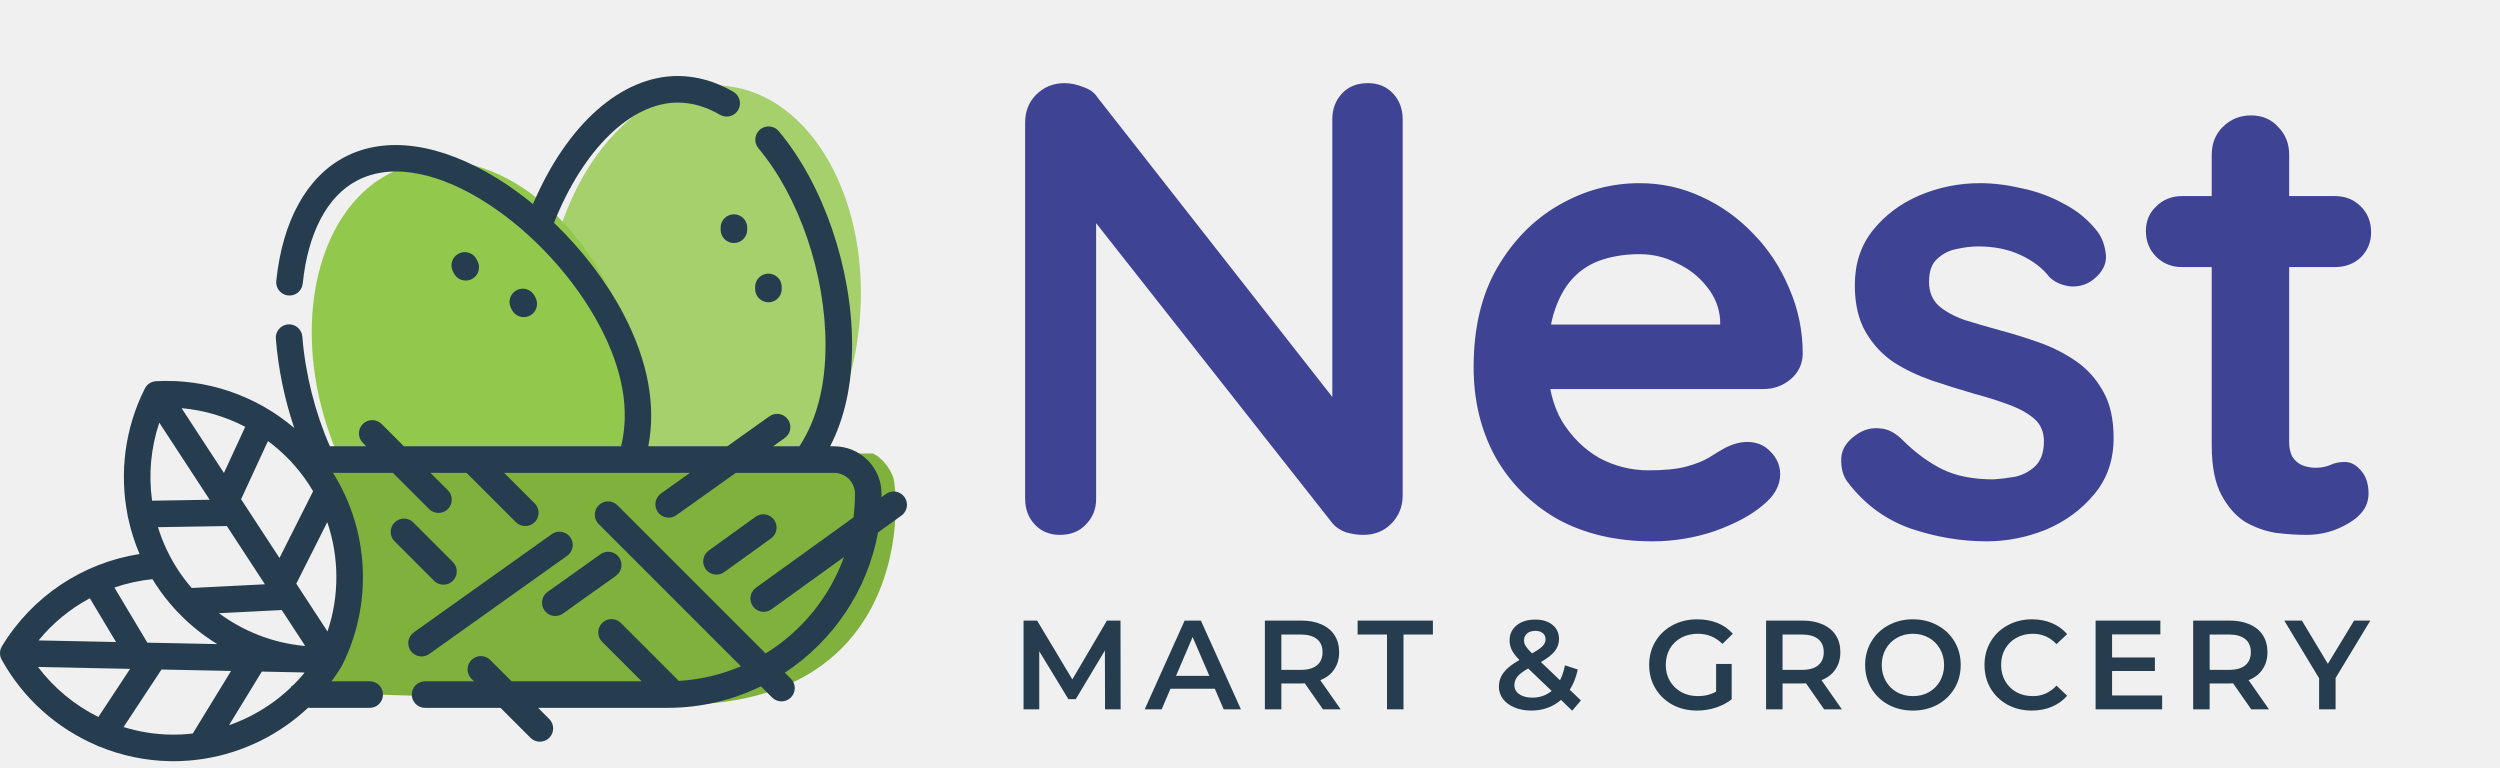
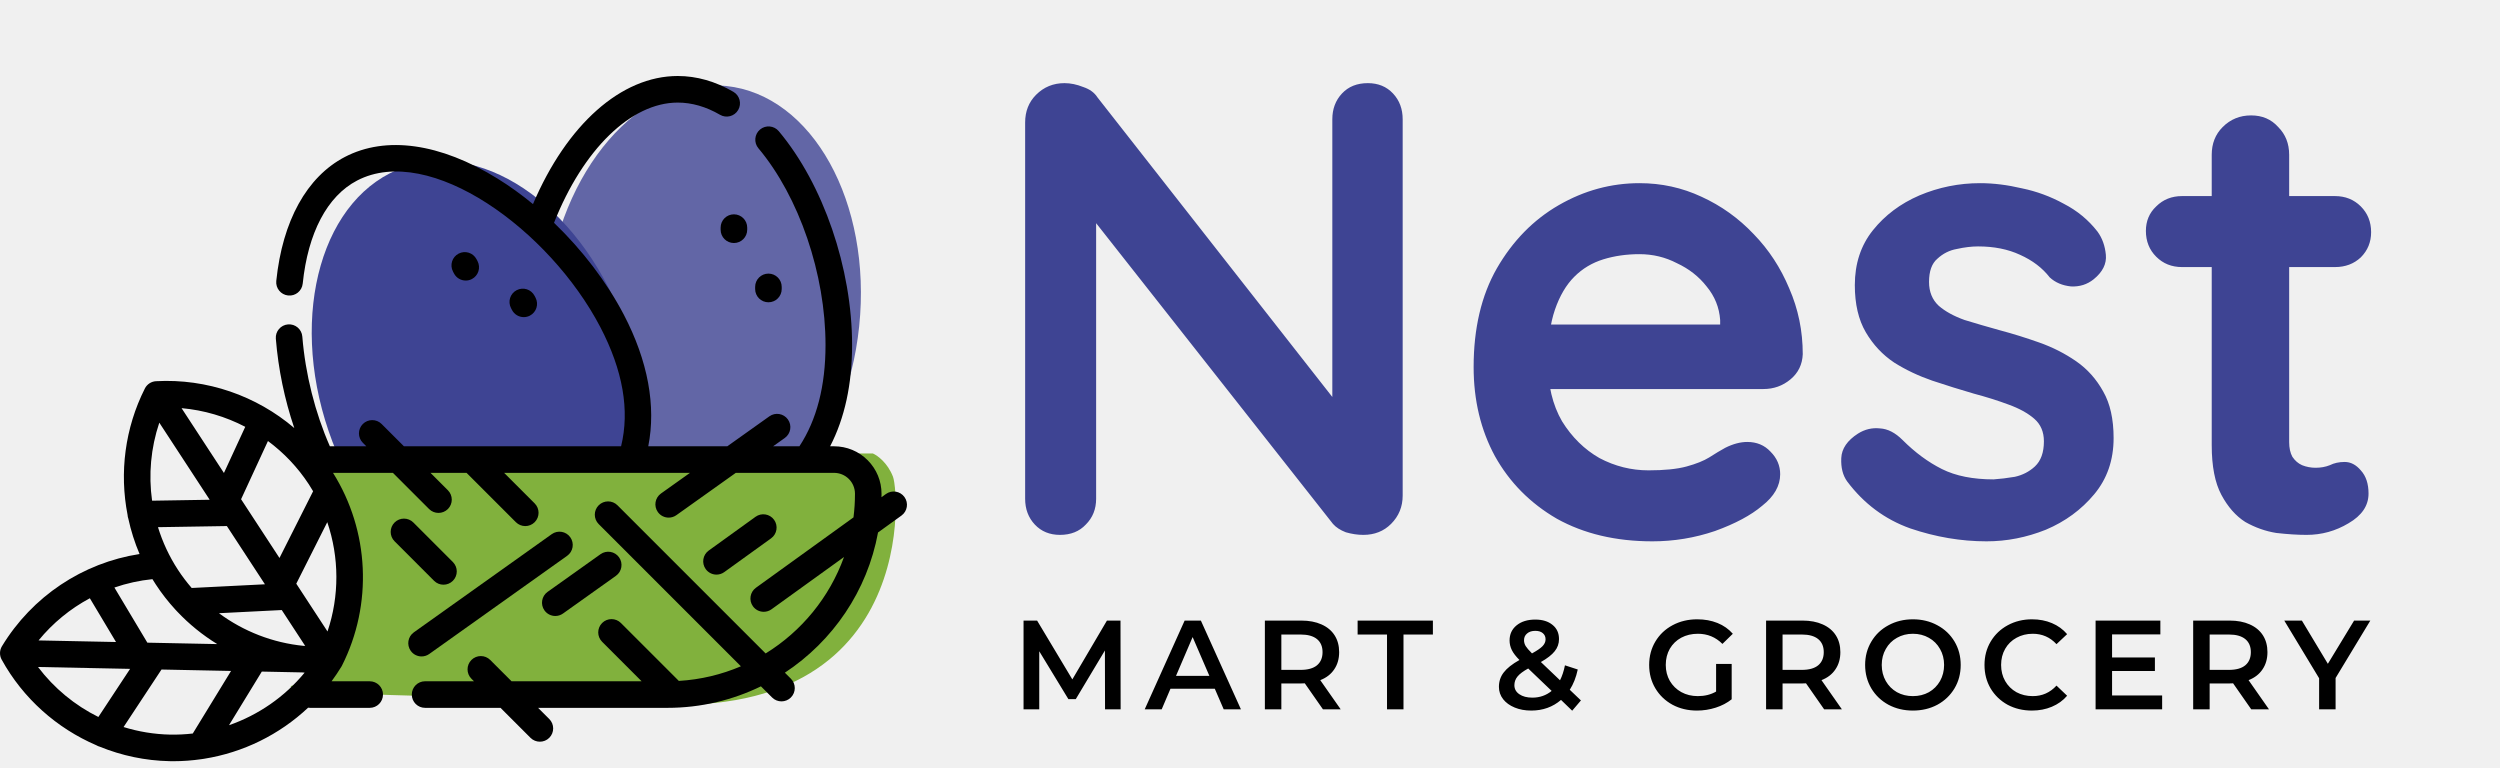
<svg xmlns="http://www.w3.org/2000/svg" width="215" height="66" viewBox="0 0 215 66" fill="none">
  <g clip-path="url(#clip0)">
-     <ellipse opacity="0.8" cx="60.443" cy="26.667" rx="13.519" ry="19.377" transform="rotate(5.91321 60.4431 26.6666)" fill="#92C84B" />
-     <ellipse cx="41.055" cy="32.706" rx="13.519" ry="19.377" transform="rotate(-18.8509 41.0546 32.7057)" fill="#92C84B" />
+     <ellipse opacity="0.8" cx="60.443" cy="26.667" rx="13.519" ry="19.377" transform="rotate(5.91321 60.4431 26.6666)" fill="#3e4493" />
+     <ellipse cx="41.055" cy="32.706" rx="13.519" ry="19.377" transform="rotate(-18.8509 41.0546 32.7057)" fill="#3e4493" />
    <path d="M27 39H75.071C75.455 39.167 76.337 39.8 76.797 41C77.373 42.5 79 64.5 51.5 60C29.862 60 24.813 59.333 25.005 59C29 58 29.5 54 30 51C30.5 48 27 39 27 39Z" fill="#81B13D" />
-     <path d="M63.117 18.432C62.486 18.432 61.974 18.944 61.974 19.575V19.757C61.974 20.389 62.486 20.9 63.117 20.9C63.748 20.9 64.26 20.389 64.26 19.757V19.575C64.26 18.944 63.748 18.432 63.117 18.432Z" fill="#253D4E" />
-     <path d="M66.085 23.53C65.454 23.53 64.942 24.041 64.942 24.672V24.855C64.942 25.486 65.454 25.997 66.085 25.997C66.716 25.997 67.227 25.486 67.227 24.855V24.672C67.227 24.041 66.716 23.53 66.085 23.53Z" fill="#253D4E" />
-     <path d="M41.067 22.457L40.982 22.295C40.69 21.735 40 21.518 39.441 21.811C38.881 22.103 38.665 22.793 38.957 23.352L39.041 23.514C39.245 23.905 39.643 24.128 40.055 24.128C40.233 24.128 40.414 24.087 40.583 23.998C41.142 23.706 41.359 23.016 41.067 22.457Z" fill="#253D4E" />
-     <path d="M46.057 25.602L45.972 25.44C45.68 24.88 44.99 24.663 44.431 24.956C43.871 25.248 43.655 25.938 43.947 26.497L44.031 26.659C44.235 27.05 44.633 27.273 45.045 27.273C45.223 27.273 45.404 27.232 45.573 27.143C46.132 26.851 46.349 26.161 46.057 25.602Z" fill="#253D4E" />
-     <path d="M38.947 48.334L35.549 44.935C35.103 44.489 34.379 44.489 33.933 44.935C33.487 45.381 33.487 46.105 33.933 46.551L37.331 49.95C37.555 50.173 37.847 50.284 38.139 50.284C38.432 50.284 38.724 50.173 38.947 49.95C39.394 49.503 39.394 48.78 38.947 48.334Z" fill="#253D4E" />
-     <path d="M49.045 46.205C48.68 45.691 47.966 45.57 47.452 45.936L35.591 54.381C35.077 54.746 34.957 55.46 35.323 55.974C35.546 56.287 35.898 56.454 36.255 56.454C36.484 56.454 36.715 56.385 36.916 56.242L48.777 47.798C49.291 47.432 49.411 46.719 49.045 46.205Z" fill="#253D4E" />
-     <path d="M53.239 47.928C52.873 47.414 52.16 47.294 51.645 47.66L47.092 50.901C46.578 51.267 46.458 51.981 46.824 52.495C47.047 52.808 47.399 52.975 47.756 52.975C47.985 52.975 48.217 52.906 48.418 52.763L52.97 49.521C53.484 49.156 53.604 48.442 53.239 47.928Z" fill="#253D4E" />
-     <path d="M77.784 42.744C77.415 42.232 76.701 42.116 76.189 42.485L75.808 42.76C75.81 42.662 75.812 42.564 75.812 42.466C75.812 41.376 75.388 40.35 74.616 39.575C73.844 38.805 72.818 38.381 71.728 38.381H71.39C72.644 35.958 73.28 33.041 73.28 29.673C73.28 23.068 70.805 15.848 66.973 11.28C66.567 10.797 65.847 10.734 65.363 11.139C64.88 11.545 64.817 12.266 65.222 12.749C68.729 16.93 70.995 23.573 70.995 29.673C70.995 33.188 70.24 36.114 68.749 38.381H66.487L67.492 37.666C68.007 37.3 68.126 36.586 67.76 36.072C67.395 35.558 66.682 35.438 66.167 35.804L62.547 38.381H55.751C56.436 34.912 55.722 31.036 53.653 27.071C52.171 24.234 50.067 21.488 47.646 19.162C50.139 12.856 54.265 8.822 58.286 8.822C59.5 8.822 60.724 9.175 61.922 9.872C62.468 10.189 63.167 10.004 63.484 9.458C63.801 8.913 63.616 8.213 63.071 7.896C61.519 6.994 59.909 6.536 58.286 6.536C53.422 6.536 48.745 10.716 45.837 17.552C44.846 16.737 43.82 15.995 42.774 15.35C37.852 12.31 33.191 11.654 29.65 13.502C26.385 15.209 24.293 18.993 23.76 24.158C23.695 24.786 24.151 25.347 24.779 25.412C25.408 25.478 25.968 25.02 26.033 24.393C26.484 20.016 28.145 16.867 30.708 15.528C36.949 12.27 47.255 19.757 51.627 28.129C53.571 31.853 54.169 35.297 53.413 38.381H40.602C40.599 38.381 40.596 38.381 40.593 38.381H34.738L32.82 36.464C32.374 36.018 31.65 36.018 31.204 36.464C30.758 36.91 30.758 37.633 31.204 38.08L31.506 38.381H28.369C27.096 35.489 26.259 32.167 26 28.945C25.95 28.316 25.399 27.846 24.77 27.898C24.141 27.948 23.672 28.499 23.722 29.128C23.933 31.747 24.474 34.352 25.308 36.811C22.051 34.036 17.798 32.545 13.418 32.783C13.01 32.805 12.645 33.044 12.46 33.408C10.742 36.811 10.259 40.651 10.972 44.288C10.978 44.398 11 44.504 11.036 44.603C11.26 45.641 11.583 46.66 12.002 47.646C7.111 48.405 2.769 51.287 0.165 55.581C-0.046 55.931 -0.055 56.367 0.142 56.725C1.983 60.066 4.885 62.633 8.294 64.096C8.385 64.149 8.48 64.19 8.578 64.216C10.461 64.983 12.491 65.417 14.579 65.46C14.693 65.463 14.807 65.464 14.921 65.464C15.733 65.464 16.539 65.402 17.332 65.287C17.407 65.282 17.481 65.273 17.553 65.254C20.911 64.72 24.033 63.178 26.498 60.861C26.554 60.869 26.611 60.875 26.669 60.875H31.796C32.427 60.875 32.938 60.364 32.938 59.732C32.938 59.101 32.427 58.59 31.796 58.59H28.515C28.815 58.183 29.099 57.763 29.364 57.326C29.372 57.313 29.378 57.299 29.386 57.285C29.393 57.273 29.401 57.262 29.407 57.249C32.069 51.977 31.767 45.653 28.64 40.666H33.791L36.902 43.777C37.125 44 37.417 44.111 37.71 44.111C38.002 44.111 38.294 44 38.518 43.777C38.964 43.331 38.964 42.607 38.518 42.161L37.023 40.666H40.124L44.366 44.908C44.589 45.131 44.882 45.243 45.174 45.243C45.466 45.243 45.759 45.131 45.982 44.908C46.428 44.462 46.428 43.738 45.982 43.292L43.356 40.666H54.271C54.272 40.666 54.273 40.667 54.275 40.667C54.276 40.667 54.277 40.666 54.278 40.666H59.338L56.843 42.442C56.329 42.808 56.209 43.522 56.575 44.036C56.798 44.349 57.15 44.516 57.507 44.516C57.736 44.516 57.968 44.447 58.169 44.304L63.278 40.666H69.345C69.345 40.666 69.346 40.666 69.347 40.666C69.348 40.666 69.348 40.666 69.349 40.666H71.729C72.209 40.666 72.662 40.853 73.001 41.191C73.341 41.532 73.528 41.985 73.528 42.465C73.528 43.153 73.484 43.831 73.4 44.496L65.011 50.546C64.499 50.915 64.383 51.629 64.752 52.141C64.976 52.451 65.325 52.615 65.68 52.615C65.912 52.615 66.145 52.545 66.347 52.4L72.584 47.903C71.338 51.37 68.936 54.29 65.845 56.197L53.103 43.455C52.657 43.009 51.934 43.009 51.487 43.455C51.041 43.902 51.041 44.625 51.487 45.071L63.717 57.301C62.061 58.009 60.264 58.446 58.38 58.559L53.398 53.578C52.952 53.132 52.229 53.132 51.783 53.578C51.336 54.024 51.336 54.748 51.783 55.194L55.178 58.589H43.993L42.159 56.756C41.713 56.31 40.99 56.31 40.544 56.756C40.097 57.203 40.097 57.926 40.544 58.372L40.761 58.589H36.556C35.925 58.589 35.414 59.101 35.414 59.732C35.414 60.363 35.925 60.875 36.556 60.875H43.045L45.622 63.452C45.845 63.675 46.138 63.786 46.43 63.786C46.722 63.786 47.015 63.675 47.238 63.452C47.684 63.005 47.684 62.282 47.238 61.836L46.277 60.875H57.401C60.282 60.875 63.01 60.209 65.44 59.025L66.4 59.984C66.623 60.208 66.916 60.319 67.208 60.319C67.5 60.319 67.793 60.208 68.016 59.984C68.462 59.538 68.462 58.815 68.016 58.368L67.499 57.851C71.618 55.139 74.589 50.82 75.511 45.792L77.526 44.339C78.037 43.97 78.153 43.256 77.784 42.744ZM26.56 41.651C26.688 41.847 26.809 42.047 26.927 42.248L24.035 47.986L20.733 42.933L23.044 37.928C24.409 38.939 25.606 40.192 26.56 41.651ZM22.784 50.249L16.485 50.566C16.06 50.076 15.665 49.556 15.306 49.006C14.554 47.856 13.981 46.62 13.586 45.337L19.511 45.241L22.784 50.249ZM21.091 36.706L19.258 40.676L15.614 35.101C17.541 35.272 19.401 35.825 21.091 36.706ZM13.7 36.35L18.033 42.979L13.079 43.06C12.765 40.823 12.969 38.522 13.7 36.35ZM13.11 49.807C13.202 49.958 13.296 50.108 13.393 50.256C13.9 51.033 14.468 51.758 15.086 52.43C15.131 52.489 15.182 52.543 15.237 52.592C16.263 53.679 17.424 54.619 18.684 55.392L12.673 55.269L9.839 50.528C10.888 50.166 11.985 49.922 13.11 49.807ZM7.727 51.449L9.977 55.213L3.316 55.076C4.543 53.577 6.045 52.348 7.727 51.449ZM8.46 61.66C6.436 60.656 4.651 59.19 3.27 57.361L11.188 57.523L8.46 61.66ZM16.579 63.082C15.935 63.156 15.283 63.189 14.625 63.176C13.252 63.147 11.908 62.923 10.627 62.525L13.889 57.579L19.87 57.702L16.579 63.082ZM19.694 62.368L22.516 57.756L25.985 57.828C26.056 57.834 26.127 57.839 26.199 57.845C24.48 59.932 22.218 61.491 19.694 62.368ZM26.118 55.545C23.467 55.285 20.947 54.302 18.83 52.736L24.231 52.464L26.246 55.548L26.118 55.545ZM28.166 54.307L25.48 50.197L28.146 44.907C29.177 47.936 29.195 51.25 28.166 54.307Z" fill="#253D4E" />
-     <path d="M66.571 44.703C66.202 44.191 65.488 44.075 64.976 44.444L60.95 47.347C60.438 47.717 60.322 48.431 60.691 48.943C60.915 49.252 61.264 49.417 61.619 49.417C61.851 49.417 62.084 49.347 62.286 49.201L66.313 46.298C66.825 45.929 66.94 45.215 66.571 44.703Z" fill="#253D4E" />
+     <path d="M63.117 18.432C62.486 18.432 61.974 18.944 61.974 19.575V19.757C61.974 20.389 62.486 20.9 63.117 20.9C63.748 20.9 64.26 20.389 64.26 19.757V19.575C64.26 18.944 63.748 18.432 63.117 18.432Z" fill="#000000" />
+     <path d="M66.085 23.53C65.454 23.53 64.942 24.041 64.942 24.672V24.855C64.942 25.486 65.454 25.997 66.085 25.997C66.716 25.997 67.227 25.486 67.227 24.855V24.672C67.227 24.041 66.716 23.53 66.085 23.53Z" fill="#000000" />
+     <path d="M41.067 22.457L40.982 22.295C40.69 21.735 40 21.518 39.441 21.811C38.881 22.103 38.665 22.793 38.957 23.352L39.041 23.514C39.245 23.905 39.643 24.128 40.055 24.128C40.233 24.128 40.414 24.087 40.583 23.998C41.142 23.706 41.359 23.016 41.067 22.457Z" fill="#000000" />
+     <path d="M46.057 25.602L45.972 25.44C45.68 24.88 44.99 24.663 44.431 24.956C43.871 25.248 43.655 25.938 43.947 26.497L44.031 26.659C44.235 27.05 44.633 27.273 45.045 27.273C45.223 27.273 45.404 27.232 45.573 27.143C46.132 26.851 46.349 26.161 46.057 25.602Z" fill="#000000" />
+     <path d="M38.947 48.334L35.549 44.935C35.103 44.489 34.379 44.489 33.933 44.935C33.487 45.381 33.487 46.105 33.933 46.551L37.331 49.95C37.555 50.173 37.847 50.284 38.139 50.284C38.432 50.284 38.724 50.173 38.947 49.95C39.394 49.503 39.394 48.78 38.947 48.334Z" fill="#000000" />
+     <path d="M49.045 46.205C48.68 45.691 47.966 45.57 47.452 45.936L35.591 54.381C35.077 54.746 34.957 55.46 35.323 55.974C35.546 56.287 35.898 56.454 36.255 56.454C36.484 56.454 36.715 56.385 36.916 56.242L48.777 47.798C49.291 47.432 49.411 46.719 49.045 46.205Z" fill="#000000" />
+     <path d="M53.239 47.928C52.873 47.414 52.16 47.294 51.645 47.66L47.092 50.901C46.578 51.267 46.458 51.981 46.824 52.495C47.047 52.808 47.399 52.975 47.756 52.975C47.985 52.975 48.217 52.906 48.418 52.763L52.97 49.521C53.484 49.156 53.604 48.442 53.239 47.928Z" fill="#000000" />
+     <path d="M77.784 42.744C77.415 42.232 76.701 42.116 76.189 42.485L75.808 42.76C75.81 42.662 75.812 42.564 75.812 42.466C75.812 41.376 75.388 40.35 74.616 39.575C73.844 38.805 72.818 38.381 71.728 38.381H71.39C72.644 35.958 73.28 33.041 73.28 29.673C73.28 23.068 70.805 15.848 66.973 11.28C66.567 10.797 65.847 10.734 65.363 11.139C64.88 11.545 64.817 12.266 65.222 12.749C68.729 16.93 70.995 23.573 70.995 29.673C70.995 33.188 70.24 36.114 68.749 38.381H66.487L67.492 37.666C68.007 37.3 68.126 36.586 67.76 36.072C67.395 35.558 66.682 35.438 66.167 35.804L62.547 38.381H55.751C56.436 34.912 55.722 31.036 53.653 27.071C52.171 24.234 50.067 21.488 47.646 19.162C50.139 12.856 54.265 8.822 58.286 8.822C59.5 8.822 60.724 9.175 61.922 9.872C62.468 10.189 63.167 10.004 63.484 9.458C63.801 8.913 63.616 8.213 63.071 7.896C61.519 6.994 59.909 6.536 58.286 6.536C53.422 6.536 48.745 10.716 45.837 17.552C44.846 16.737 43.82 15.995 42.774 15.35C37.852 12.31 33.191 11.654 29.65 13.502C26.385 15.209 24.293 18.993 23.76 24.158C23.695 24.786 24.151 25.347 24.779 25.412C25.408 25.478 25.968 25.02 26.033 24.393C26.484 20.016 28.145 16.867 30.708 15.528C36.949 12.27 47.255 19.757 51.627 28.129C53.571 31.853 54.169 35.297 53.413 38.381H40.602C40.599 38.381 40.596 38.381 40.593 38.381H34.738L32.82 36.464C32.374 36.018 31.65 36.018 31.204 36.464C30.758 36.91 30.758 37.633 31.204 38.08L31.506 38.381H28.369C27.096 35.489 26.259 32.167 26 28.945C25.95 28.316 25.399 27.846 24.77 27.898C24.141 27.948 23.672 28.499 23.722 29.128C23.933 31.747 24.474 34.352 25.308 36.811C22.051 34.036 17.798 32.545 13.418 32.783C13.01 32.805 12.645 33.044 12.46 33.408C10.742 36.811 10.259 40.651 10.972 44.288C10.978 44.398 11 44.504 11.036 44.603C11.26 45.641 11.583 46.66 12.002 47.646C7.111 48.405 2.769 51.287 0.165 55.581C-0.046 55.931 -0.055 56.367 0.142 56.725C1.983 60.066 4.885 62.633 8.294 64.096C8.385 64.149 8.48 64.19 8.578 64.216C10.461 64.983 12.491 65.417 14.579 65.46C14.693 65.463 14.807 65.464 14.921 65.464C15.733 65.464 16.539 65.402 17.332 65.287C17.407 65.282 17.481 65.273 17.553 65.254C20.911 64.72 24.033 63.178 26.498 60.861C26.554 60.869 26.611 60.875 26.669 60.875H31.796C32.427 60.875 32.938 60.364 32.938 59.732C32.938 59.101 32.427 58.59 31.796 58.59H28.515C28.815 58.183 29.099 57.763 29.364 57.326C29.372 57.313 29.378 57.299 29.386 57.285C29.393 57.273 29.401 57.262 29.407 57.249C32.069 51.977 31.767 45.653 28.64 40.666H33.791L36.902 43.777C37.125 44 37.417 44.111 37.71 44.111C38.002 44.111 38.294 44 38.518 43.777C38.964 43.331 38.964 42.607 38.518 42.161L37.023 40.666H40.124L44.366 44.908C44.589 45.131 44.882 45.243 45.174 45.243C45.466 45.243 45.759 45.131 45.982 44.908C46.428 44.462 46.428 43.738 45.982 43.292L43.356 40.666H54.271C54.272 40.666 54.273 40.667 54.275 40.667C54.276 40.667 54.277 40.666 54.278 40.666H59.338L56.843 42.442C56.329 42.808 56.209 43.522 56.575 44.036C56.798 44.349 57.15 44.516 57.507 44.516C57.736 44.516 57.968 44.447 58.169 44.304L63.278 40.666H69.345C69.345 40.666 69.346 40.666 69.347 40.666C69.348 40.666 69.348 40.666 69.349 40.666H71.729C72.209 40.666 72.662 40.853 73.001 41.191C73.341 41.532 73.528 41.985 73.528 42.465C73.528 43.153 73.484 43.831 73.4 44.496L65.011 50.546C64.499 50.915 64.383 51.629 64.752 52.141C64.976 52.451 65.325 52.615 65.68 52.615C65.912 52.615 66.145 52.545 66.347 52.4L72.584 47.903C71.338 51.37 68.936 54.29 65.845 56.197L53.103 43.455C52.657 43.009 51.934 43.009 51.487 43.455C51.041 43.902 51.041 44.625 51.487 45.071L63.717 57.301C62.061 58.009 60.264 58.446 58.38 58.559L53.398 53.578C52.952 53.132 52.229 53.132 51.783 53.578C51.336 54.024 51.336 54.748 51.783 55.194L55.178 58.589H43.993L42.159 56.756C41.713 56.31 40.99 56.31 40.544 56.756C40.097 57.203 40.097 57.926 40.544 58.372L40.761 58.589H36.556C35.925 58.589 35.414 59.101 35.414 59.732C35.414 60.363 35.925 60.875 36.556 60.875H43.045L45.622 63.452C45.845 63.675 46.138 63.786 46.43 63.786C46.722 63.786 47.015 63.675 47.238 63.452C47.684 63.005 47.684 62.282 47.238 61.836L46.277 60.875H57.401C60.282 60.875 63.01 60.209 65.44 59.025L66.4 59.984C66.623 60.208 66.916 60.319 67.208 60.319C67.5 60.319 67.793 60.208 68.016 59.984C68.462 59.538 68.462 58.815 68.016 58.368L67.499 57.851C71.618 55.139 74.589 50.82 75.511 45.792L77.526 44.339C78.037 43.97 78.153 43.256 77.784 42.744ZM26.56 41.651C26.688 41.847 26.809 42.047 26.927 42.248L24.035 47.986L20.733 42.933L23.044 37.928C24.409 38.939 25.606 40.192 26.56 41.651ZM22.784 50.249L16.485 50.566C16.06 50.076 15.665 49.556 15.306 49.006C14.554 47.856 13.981 46.62 13.586 45.337L19.511 45.241L22.784 50.249ZM21.091 36.706L19.258 40.676L15.614 35.101C17.541 35.272 19.401 35.825 21.091 36.706ZM13.7 36.35L18.033 42.979L13.079 43.06C12.765 40.823 12.969 38.522 13.7 36.35ZM13.11 49.807C13.202 49.958 13.296 50.108 13.393 50.256C13.9 51.033 14.468 51.758 15.086 52.43C15.131 52.489 15.182 52.543 15.237 52.592C16.263 53.679 17.424 54.619 18.684 55.392L12.673 55.269L9.839 50.528C10.888 50.166 11.985 49.922 13.11 49.807ZM7.727 51.449L9.977 55.213L3.316 55.076C4.543 53.577 6.045 52.348 7.727 51.449ZM8.46 61.66C6.436 60.656 4.651 59.19 3.27 57.361L11.188 57.523L8.46 61.66ZM16.579 63.082C15.935 63.156 15.283 63.189 14.625 63.176C13.252 63.147 11.908 62.923 10.627 62.525L13.889 57.579L19.87 57.702L16.579 63.082ZM19.694 62.368L22.516 57.756L25.985 57.828C26.056 57.834 26.127 57.839 26.199 57.845C24.48 59.932 22.218 61.491 19.694 62.368ZM26.118 55.545C23.467 55.285 20.947 54.302 18.83 52.736L24.231 52.464L26.246 55.548L26.118 55.545ZM28.166 54.307L25.48 50.197L28.146 44.907C29.177 47.936 29.195 51.25 28.166 54.307Z" fill="#000000" />
+     <path d="M66.571 44.703C66.202 44.191 65.488 44.075 64.976 44.444L60.95 47.347C60.438 47.717 60.322 48.431 60.691 48.943C60.915 49.252 61.264 49.417 61.619 49.417C61.851 49.417 62.084 49.347 62.286 49.201L66.313 46.298C66.825 45.929 66.94 45.215 66.571 44.703Z" fill="#000000" />
  </g>
-   <path d="M95.033 61L95.022 55.942L92.515 60.128H91.883L89.376 56.008V61H88.025V53.37H89.191L92.221 58.428L95.197 53.37H96.363L96.374 61H95.033ZM104.474 59.234H100.659L99.906 61H98.446L101.879 53.37H103.275L106.719 61H105.237L104.474 59.234ZM104.005 58.122L102.566 54.787L101.138 58.122H104.005ZM113.772 61L112.213 58.766C112.147 58.773 112.049 58.776 111.919 58.776H110.196V61H108.779V53.37H111.919C112.58 53.37 113.154 53.479 113.641 53.697C114.135 53.915 114.513 54.227 114.774 54.634C115.036 55.041 115.167 55.525 115.167 56.084C115.167 56.658 115.025 57.152 114.742 57.566C114.465 57.981 114.066 58.289 113.543 58.493L115.298 61H113.772ZM113.739 56.084C113.739 55.597 113.579 55.223 113.259 54.961C112.939 54.7 112.471 54.569 111.853 54.569H110.196V57.61H111.853C112.471 57.61 112.939 57.479 113.259 57.218C113.579 56.949 113.739 56.571 113.739 56.084ZM119.283 54.569H116.755V53.37H123.229V54.569H120.7V61H119.283V54.569ZM135.208 61.12L134.248 60.193C133.536 60.804 132.682 61.109 131.687 61.109C131.156 61.109 130.68 61.022 130.259 60.847C129.837 60.673 129.507 60.433 129.267 60.128C129.027 59.816 128.907 59.463 128.907 59.071C128.907 58.598 129.045 58.184 129.322 57.828C129.598 57.465 130.048 57.109 130.673 56.76C130.368 56.455 130.15 56.171 130.019 55.91C129.888 55.641 129.823 55.365 129.823 55.081C129.823 54.544 130.023 54.111 130.422 53.784C130.829 53.45 131.367 53.283 132.036 53.283C132.653 53.283 133.147 53.435 133.518 53.741C133.889 54.038 134.074 54.446 134.074 54.961C134.074 55.354 133.95 55.703 133.703 56.008C133.464 56.313 133.068 56.622 132.515 56.934L134.161 58.504C134.343 58.148 134.485 57.719 134.586 57.218L135.687 57.577C135.542 58.253 135.313 58.834 135 59.321L135.96 60.237L135.208 61.12ZM132.036 54.253C131.738 54.253 131.502 54.329 131.327 54.482C131.153 54.627 131.066 54.82 131.066 55.059C131.066 55.234 131.113 55.401 131.207 55.561C131.302 55.714 131.483 55.924 131.752 56.193C132.188 55.953 132.49 55.746 132.657 55.572C132.831 55.39 132.919 55.194 132.919 54.983C132.919 54.758 132.839 54.58 132.679 54.449C132.526 54.318 132.312 54.253 132.036 54.253ZM131.785 59.997C132.417 59.997 132.969 59.805 133.442 59.419L131.425 57.49C130.989 57.73 130.68 57.962 130.499 58.188C130.324 58.406 130.237 58.653 130.237 58.929C130.237 59.249 130.379 59.507 130.662 59.703C130.946 59.899 131.32 59.997 131.785 59.997ZM147.584 57.098H148.924V60.139C148.532 60.451 148.074 60.691 147.551 60.858C147.028 61.025 146.49 61.109 145.938 61.109C145.16 61.109 144.459 60.942 143.834 60.608C143.209 60.266 142.719 59.797 142.363 59.202C142.006 58.606 141.828 57.934 141.828 57.185C141.828 56.437 142.006 55.764 142.363 55.169C142.719 54.573 143.209 54.108 143.834 53.773C144.466 53.432 145.175 53.261 145.96 53.261C146.599 53.261 147.18 53.366 147.704 53.577C148.227 53.788 148.666 54.097 149.022 54.504L148.129 55.376C147.547 54.794 146.846 54.504 146.025 54.504C145.487 54.504 145.008 54.616 144.586 54.842C144.172 55.067 143.845 55.383 143.605 55.79C143.373 56.197 143.256 56.662 143.256 57.185C143.256 57.694 143.373 58.151 143.605 58.558C143.845 58.965 144.172 59.285 144.586 59.518C145.008 59.75 145.484 59.866 146.014 59.866C146.61 59.866 147.133 59.736 147.584 59.474V57.098ZM156.875 61L155.317 58.766C155.251 58.773 155.153 58.776 155.022 58.776H153.3V61H151.883V53.37H155.022C155.684 53.37 156.258 53.479 156.745 53.697C157.239 53.915 157.617 54.227 157.878 54.634C158.14 55.041 158.271 55.525 158.271 56.084C158.271 56.658 158.129 57.152 157.846 57.566C157.569 57.981 157.17 58.289 156.647 58.493L158.401 61H156.875ZM156.843 56.084C156.843 55.597 156.683 55.223 156.363 54.961C156.043 54.7 155.575 54.569 154.957 54.569H153.3V57.61H154.957C155.575 57.61 156.043 57.479 156.363 57.218C156.683 56.949 156.843 56.571 156.843 56.084ZM164.51 61.109C163.733 61.109 163.032 60.942 162.407 60.608C161.782 60.266 161.291 59.797 160.935 59.202C160.579 58.598 160.401 57.926 160.401 57.185C160.401 56.444 160.579 55.775 160.935 55.179C161.291 54.576 161.782 54.108 162.407 53.773C163.032 53.432 163.733 53.261 164.51 53.261C165.288 53.261 165.989 53.432 166.614 53.773C167.239 54.108 167.729 54.573 168.086 55.169C168.442 55.764 168.62 56.437 168.62 57.185C168.62 57.934 168.442 58.606 168.086 59.202C167.729 59.797 167.239 60.266 166.614 60.608C165.989 60.942 165.288 61.109 164.51 61.109ZM164.51 59.866C165.019 59.866 165.477 59.754 165.884 59.529C166.291 59.296 166.61 58.976 166.843 58.569C167.075 58.155 167.192 57.694 167.192 57.185C167.192 56.676 167.075 56.218 166.843 55.812C166.61 55.397 166.291 55.078 165.884 54.852C165.477 54.62 165.019 54.504 164.51 54.504C164.002 54.504 163.544 54.62 163.137 54.852C162.73 55.078 162.41 55.397 162.178 55.812C161.945 56.218 161.829 56.676 161.829 57.185C161.829 57.694 161.945 58.155 162.178 58.569C162.41 58.976 162.73 59.296 163.137 59.529C163.544 59.754 164.002 59.866 164.51 59.866ZM174.743 61.109C173.973 61.109 173.275 60.942 172.65 60.608C172.033 60.266 171.546 59.797 171.19 59.202C170.841 58.606 170.667 57.934 170.667 57.185C170.667 56.437 170.845 55.764 171.201 55.169C171.557 54.573 172.044 54.108 172.661 53.773C173.286 53.432 173.984 53.261 174.754 53.261C175.379 53.261 175.949 53.37 176.465 53.588C176.981 53.806 177.417 54.122 177.773 54.536L176.858 55.397C176.306 54.801 175.626 54.504 174.82 54.504C174.296 54.504 173.828 54.62 173.413 54.852C172.999 55.078 172.676 55.394 172.443 55.801C172.211 56.208 172.095 56.669 172.095 57.185C172.095 57.701 172.211 58.162 172.443 58.569C172.676 58.976 172.999 59.296 173.413 59.529C173.828 59.754 174.296 59.866 174.82 59.866C175.626 59.866 176.306 59.565 176.858 58.962L177.773 59.834C177.417 60.248 176.978 60.564 176.455 60.782C175.939 61 175.368 61.109 174.743 61.109ZM185.944 59.812V61H180.221V53.37H185.791V54.558H181.638V56.542H185.322V57.708H181.638V59.812H185.944ZM193.605 61L192.047 58.766C191.981 58.773 191.883 58.776 191.752 58.776H190.03V61H188.613V53.37H191.752C192.414 53.37 192.988 53.479 193.475 53.697C193.969 53.915 194.347 54.227 194.608 54.634C194.87 55.041 195.001 55.525 195.001 56.084C195.001 56.658 194.859 57.152 194.576 57.566C194.299 57.981 193.9 58.289 193.377 58.493L195.131 61H193.605ZM193.573 56.084C193.573 55.597 193.413 55.223 193.093 54.961C192.773 54.7 192.305 54.569 191.687 54.569H190.03V57.61H191.687C192.305 57.61 192.773 57.479 193.093 57.218C193.413 56.949 193.573 56.571 193.573 56.084ZM200.861 58.308V61H199.444V58.33L196.447 53.37H197.962L200.196 57.087L202.453 53.37H203.848L200.861 58.308Z" fill="#253D4E" />
+   <path d="M95.033 61L95.022 55.942L92.515 60.128H91.883L89.376 56.008V61H88.025V53.37H89.191L92.221 58.428L95.197 53.37H96.363L96.374 61H95.033ZM104.474 59.234H100.659L99.906 61H98.446L101.879 53.37H103.275L106.719 61H105.237L104.474 59.234ZM104.005 58.122L102.566 54.787L101.138 58.122H104.005ZM113.772 61L112.213 58.766C112.147 58.773 112.049 58.776 111.919 58.776H110.196V61H108.779V53.37H111.919C112.58 53.37 113.154 53.479 113.641 53.697C114.135 53.915 114.513 54.227 114.774 54.634C115.036 55.041 115.167 55.525 115.167 56.084C115.167 56.658 115.025 57.152 114.742 57.566C114.465 57.981 114.066 58.289 113.543 58.493L115.298 61H113.772ZM113.739 56.084C113.739 55.597 113.579 55.223 113.259 54.961C112.939 54.7 112.471 54.569 111.853 54.569H110.196V57.61H111.853C112.471 57.61 112.939 57.479 113.259 57.218C113.579 56.949 113.739 56.571 113.739 56.084ZM119.283 54.569H116.755V53.37H123.229V54.569H120.7V61H119.283V54.569ZM135.208 61.12L134.248 60.193C133.536 60.804 132.682 61.109 131.687 61.109C131.156 61.109 130.68 61.022 130.259 60.847C129.837 60.673 129.507 60.433 129.267 60.128C129.027 59.816 128.907 59.463 128.907 59.071C128.907 58.598 129.045 58.184 129.322 57.828C129.598 57.465 130.048 57.109 130.673 56.76C130.368 56.455 130.15 56.171 130.019 55.91C129.888 55.641 129.823 55.365 129.823 55.081C129.823 54.544 130.023 54.111 130.422 53.784C130.829 53.45 131.367 53.283 132.036 53.283C132.653 53.283 133.147 53.435 133.518 53.741C133.889 54.038 134.074 54.446 134.074 54.961C134.074 55.354 133.95 55.703 133.703 56.008C133.464 56.313 133.068 56.622 132.515 56.934L134.161 58.504C134.343 58.148 134.485 57.719 134.586 57.218L135.687 57.577C135.542 58.253 135.313 58.834 135 59.321L135.96 60.237L135.208 61.12ZM132.036 54.253C131.738 54.253 131.502 54.329 131.327 54.482C131.153 54.627 131.066 54.82 131.066 55.059C131.066 55.234 131.113 55.401 131.207 55.561C131.302 55.714 131.483 55.924 131.752 56.193C132.188 55.953 132.49 55.746 132.657 55.572C132.831 55.39 132.919 55.194 132.919 54.983C132.919 54.758 132.839 54.58 132.679 54.449C132.526 54.318 132.312 54.253 132.036 54.253ZM131.785 59.997C132.417 59.997 132.969 59.805 133.442 59.419L131.425 57.49C130.989 57.73 130.68 57.962 130.499 58.188C130.324 58.406 130.237 58.653 130.237 58.929C130.237 59.249 130.379 59.507 130.662 59.703C130.946 59.899 131.32 59.997 131.785 59.997ZM147.584 57.098H148.924V60.139C148.532 60.451 148.074 60.691 147.551 60.858C147.028 61.025 146.49 61.109 145.938 61.109C145.16 61.109 144.459 60.942 143.834 60.608C143.209 60.266 142.719 59.797 142.363 59.202C142.006 58.606 141.828 57.934 141.828 57.185C141.828 56.437 142.006 55.764 142.363 55.169C142.719 54.573 143.209 54.108 143.834 53.773C144.466 53.432 145.175 53.261 145.96 53.261C146.599 53.261 147.18 53.366 147.704 53.577C148.227 53.788 148.666 54.097 149.022 54.504L148.129 55.376C147.547 54.794 146.846 54.504 146.025 54.504C145.487 54.504 145.008 54.616 144.586 54.842C144.172 55.067 143.845 55.383 143.605 55.79C143.373 56.197 143.256 56.662 143.256 57.185C143.256 57.694 143.373 58.151 143.605 58.558C143.845 58.965 144.172 59.285 144.586 59.518C145.008 59.75 145.484 59.866 146.014 59.866C146.61 59.866 147.133 59.736 147.584 59.474V57.098ZM156.875 61L155.317 58.766C155.251 58.773 155.153 58.776 155.022 58.776H153.3V61H151.883V53.37H155.022C155.684 53.37 156.258 53.479 156.745 53.697C157.239 53.915 157.617 54.227 157.878 54.634C158.14 55.041 158.271 55.525 158.271 56.084C158.271 56.658 158.129 57.152 157.846 57.566C157.569 57.981 157.17 58.289 156.647 58.493L158.401 61H156.875ZM156.843 56.084C156.843 55.597 156.683 55.223 156.363 54.961C156.043 54.7 155.575 54.569 154.957 54.569H153.3V57.61H154.957C155.575 57.61 156.043 57.479 156.363 57.218C156.683 56.949 156.843 56.571 156.843 56.084ZM164.51 61.109C163.733 61.109 163.032 60.942 162.407 60.608C161.782 60.266 161.291 59.797 160.935 59.202C160.579 58.598 160.401 57.926 160.401 57.185C160.401 56.444 160.579 55.775 160.935 55.179C161.291 54.576 161.782 54.108 162.407 53.773C163.032 53.432 163.733 53.261 164.51 53.261C165.288 53.261 165.989 53.432 166.614 53.773C167.239 54.108 167.729 54.573 168.086 55.169C168.442 55.764 168.62 56.437 168.62 57.185C168.62 57.934 168.442 58.606 168.086 59.202C167.729 59.797 167.239 60.266 166.614 60.608C165.989 60.942 165.288 61.109 164.51 61.109ZM164.51 59.866C165.019 59.866 165.477 59.754 165.884 59.529C166.291 59.296 166.61 58.976 166.843 58.569C167.075 58.155 167.192 57.694 167.192 57.185C167.192 56.676 167.075 56.218 166.843 55.812C166.61 55.397 166.291 55.078 165.884 54.852C165.477 54.62 165.019 54.504 164.51 54.504C164.002 54.504 163.544 54.62 163.137 54.852C162.73 55.078 162.41 55.397 162.178 55.812C161.945 56.218 161.829 56.676 161.829 57.185C161.829 57.694 161.945 58.155 162.178 58.569C162.41 58.976 162.73 59.296 163.137 59.529C163.544 59.754 164.002 59.866 164.51 59.866ZM174.743 61.109C173.973 61.109 173.275 60.942 172.65 60.608C172.033 60.266 171.546 59.797 171.19 59.202C170.841 58.606 170.667 57.934 170.667 57.185C170.667 56.437 170.845 55.764 171.201 55.169C171.557 54.573 172.044 54.108 172.661 53.773C173.286 53.432 173.984 53.261 174.754 53.261C175.379 53.261 175.949 53.37 176.465 53.588C176.981 53.806 177.417 54.122 177.773 54.536L176.858 55.397C176.306 54.801 175.626 54.504 174.82 54.504C174.296 54.504 173.828 54.62 173.413 54.852C172.999 55.078 172.676 55.394 172.443 55.801C172.211 56.208 172.095 56.669 172.095 57.185C172.095 57.701 172.211 58.162 172.443 58.569C172.676 58.976 172.999 59.296 173.413 59.529C173.828 59.754 174.296 59.866 174.82 59.866C175.626 59.866 176.306 59.565 176.858 58.962L177.773 59.834C177.417 60.248 176.978 60.564 176.455 60.782C175.939 61 175.368 61.109 174.743 61.109ZM185.944 59.812V61H180.221V53.37H185.791V54.558H181.638V56.542H185.322V57.708H181.638V59.812H185.944ZM193.605 61L192.047 58.766C191.981 58.773 191.883 58.776 191.752 58.776H190.03V61H188.613V53.37H191.752C192.414 53.37 192.988 53.479 193.475 53.697C193.969 53.915 194.347 54.227 194.608 54.634C194.87 55.041 195.001 55.525 195.001 56.084C195.001 56.658 194.859 57.152 194.576 57.566C194.299 57.981 193.9 58.289 193.377 58.493L195.131 61H193.605ZM193.573 56.084C193.573 55.597 193.413 55.223 193.093 54.961C192.773 54.7 192.305 54.569 191.687 54.569H190.03V57.61H191.687C192.305 57.61 192.773 57.479 193.093 57.218C193.413 56.949 193.573 56.571 193.573 56.084ZM200.861 58.308V61H199.444V58.33L196.447 53.37H197.962L200.196 57.087L202.453 53.37H203.848L200.861 58.308Z" fill="#000000" />
  <path d="M117.633 7.15C118.521 7.15 119.243 7.446 119.798 8.038C120.353 8.63 120.63 9.37 120.63 10.258V42.614C120.63 43.577 120.297 44.391 119.631 45.056C119.002 45.685 118.207 46 117.245 46C116.764 46 116.264 45.926 115.746 45.778C115.265 45.593 114.895 45.352 114.636 45.056L92.825 17.362L94.267 16.474V42.892C94.267 43.78 93.972 44.52 93.379 45.112C92.825 45.704 92.085 46 91.159 46C90.272 46 89.55 45.704 88.995 45.112C88.44 44.52 88.162 43.78 88.162 42.892V10.536C88.162 9.573 88.477 8.778 89.106 8.149C89.772 7.483 90.586 7.15 91.548 7.15C92.066 7.15 92.603 7.261 93.157 7.483C93.713 7.668 94.12 7.964 94.379 8.371L115.524 35.344L114.58 36.01V10.258C114.58 9.37 114.858 8.63 115.413 8.038C115.968 7.446 116.708 7.15 117.633 7.15ZM142.106 46.555C138.961 46.555 136.223 45.907 133.892 44.612C131.598 43.281 129.822 41.486 128.564 39.229C127.343 36.972 126.732 34.419 126.732 31.57C126.732 28.24 127.398 25.41 128.73 23.078C130.099 20.71 131.875 18.898 134.058 17.64C136.241 16.381 138.554 15.752 140.996 15.752C142.883 15.752 144.659 16.141 146.324 16.918C148.026 17.695 149.524 18.768 150.819 20.137C152.114 21.469 153.132 23.023 153.872 24.799C154.649 26.575 155.037 28.462 155.037 30.46C155 31.348 154.649 32.069 153.983 32.624C153.317 33.179 152.54 33.457 151.652 33.457H130.451L128.786 27.907H149.154L147.933 29.017V27.518C147.859 26.445 147.471 25.483 146.768 24.633C146.102 23.782 145.251 23.116 144.215 22.634C143.216 22.116 142.143 21.858 140.996 21.858C139.886 21.858 138.85 22.006 137.888 22.302C136.926 22.598 136.093 23.097 135.39 23.8C134.687 24.503 134.132 25.447 133.725 26.631C133.318 27.814 133.115 29.313 133.115 31.126C133.115 33.124 133.522 34.826 134.336 36.232C135.187 37.601 136.26 38.656 137.555 39.395C138.887 40.099 140.293 40.45 141.773 40.45C143.142 40.45 144.233 40.339 145.047 40.117C145.861 39.895 146.509 39.636 146.99 39.34C147.508 39.007 147.97 38.73 148.377 38.508C149.043 38.175 149.672 38.008 150.264 38.008C151.078 38.008 151.744 38.285 152.262 38.84C152.817 39.395 153.095 40.043 153.095 40.783C153.095 41.782 152.577 42.688 151.541 43.502C150.579 44.316 149.228 45.038 147.489 45.667C145.75 46.259 143.956 46.555 142.106 46.555ZM158.849 41.394C158.479 40.876 158.312 40.209 158.349 39.395C158.386 38.581 158.867 37.879 159.792 37.286C160.384 36.916 161.013 36.769 161.679 36.843C162.345 36.88 162.993 37.212 163.622 37.842C164.695 38.914 165.823 39.747 167.007 40.339C168.191 40.931 169.671 41.227 171.447 41.227C172.002 41.19 172.613 41.116 173.279 41.005C173.945 40.857 174.518 40.561 174.999 40.117C175.517 39.636 175.776 38.914 175.776 37.953C175.776 37.139 175.499 36.491 174.944 36.01C174.389 35.529 173.649 35.122 172.724 34.789C171.836 34.456 170.837 34.142 169.727 33.846C168.58 33.513 167.396 33.142 166.175 32.736C164.991 32.328 163.899 31.811 162.9 31.181C161.901 30.515 161.087 29.646 160.458 28.573C159.829 27.5 159.515 26.149 159.515 24.521C159.515 22.672 160.033 21.099 161.069 19.804C162.105 18.509 163.437 17.51 165.065 16.807C166.73 16.104 168.469 15.752 170.282 15.752C171.429 15.752 172.631 15.9 173.889 16.197C175.147 16.456 176.35 16.899 177.497 17.529C178.644 18.12 179.606 18.916 180.383 19.915C180.79 20.47 181.03 21.136 181.104 21.913C181.178 22.69 180.827 23.393 180.05 24.022C179.495 24.466 178.847 24.669 178.107 24.633C177.367 24.558 176.757 24.299 176.276 23.855C175.647 23.041 174.796 22.394 173.723 21.913C172.687 21.432 171.484 21.192 170.115 21.192C169.56 21.192 168.95 21.265 168.284 21.413C167.655 21.524 167.1 21.802 166.619 22.246C166.138 22.653 165.897 23.319 165.897 24.244C165.897 25.095 166.175 25.779 166.73 26.297C167.285 26.779 168.025 27.186 168.95 27.518C169.912 27.814 170.929 28.11 172.002 28.407C173.112 28.703 174.241 29.054 175.388 29.461C176.535 29.868 177.589 30.404 178.551 31.07C179.513 31.736 180.29 32.606 180.882 33.679C181.474 34.715 181.77 36.047 181.77 37.675C181.77 39.562 181.215 41.172 180.105 42.504C178.995 43.836 177.608 44.853 175.943 45.556C174.278 46.222 172.576 46.555 170.837 46.555C168.654 46.555 166.471 46.185 164.288 45.445C162.105 44.668 160.292 43.318 158.849 41.394ZM187.655 16.863H200.808C201.696 16.863 202.436 17.159 203.028 17.75C203.62 18.343 203.916 19.082 203.916 19.971C203.916 20.822 203.62 21.543 203.028 22.135C202.436 22.69 201.696 22.968 200.808 22.968H187.655C186.767 22.968 186.027 22.672 185.435 22.079C184.843 21.488 184.547 20.747 184.547 19.86C184.547 19.009 184.843 18.305 185.435 17.75C186.027 17.159 186.767 16.863 187.655 16.863ZM193.593 9.925C194.555 9.925 195.332 10.258 195.924 10.924C196.553 11.553 196.868 12.348 196.868 13.31V38.008C196.868 38.526 196.96 38.952 197.145 39.285C197.367 39.617 197.645 39.858 197.978 40.006C198.348 40.154 198.736 40.228 199.143 40.228C199.587 40.228 199.994 40.154 200.364 40.006C200.734 39.821 201.16 39.728 201.641 39.728C202.159 39.728 202.621 39.969 203.028 40.45C203.472 40.931 203.694 41.597 203.694 42.448C203.694 43.484 203.121 44.335 201.974 45.001C200.864 45.667 199.661 46 198.366 46C197.589 46 196.72 45.944 195.758 45.834C194.833 45.685 193.945 45.371 193.094 44.89C192.28 44.372 191.595 43.595 191.04 42.559C190.485 41.523 190.208 40.099 190.208 38.285V13.31C190.208 12.348 190.522 11.553 191.151 10.924C191.817 10.258 192.631 9.925 193.593 9.925Z" fill="#3E4493" />
  <defs>
    <clipPath id="clip0">
      <rect width="78" height="60" fill="white" transform="translate(0 6)" />
    </clipPath>
  </defs>
</svg>
